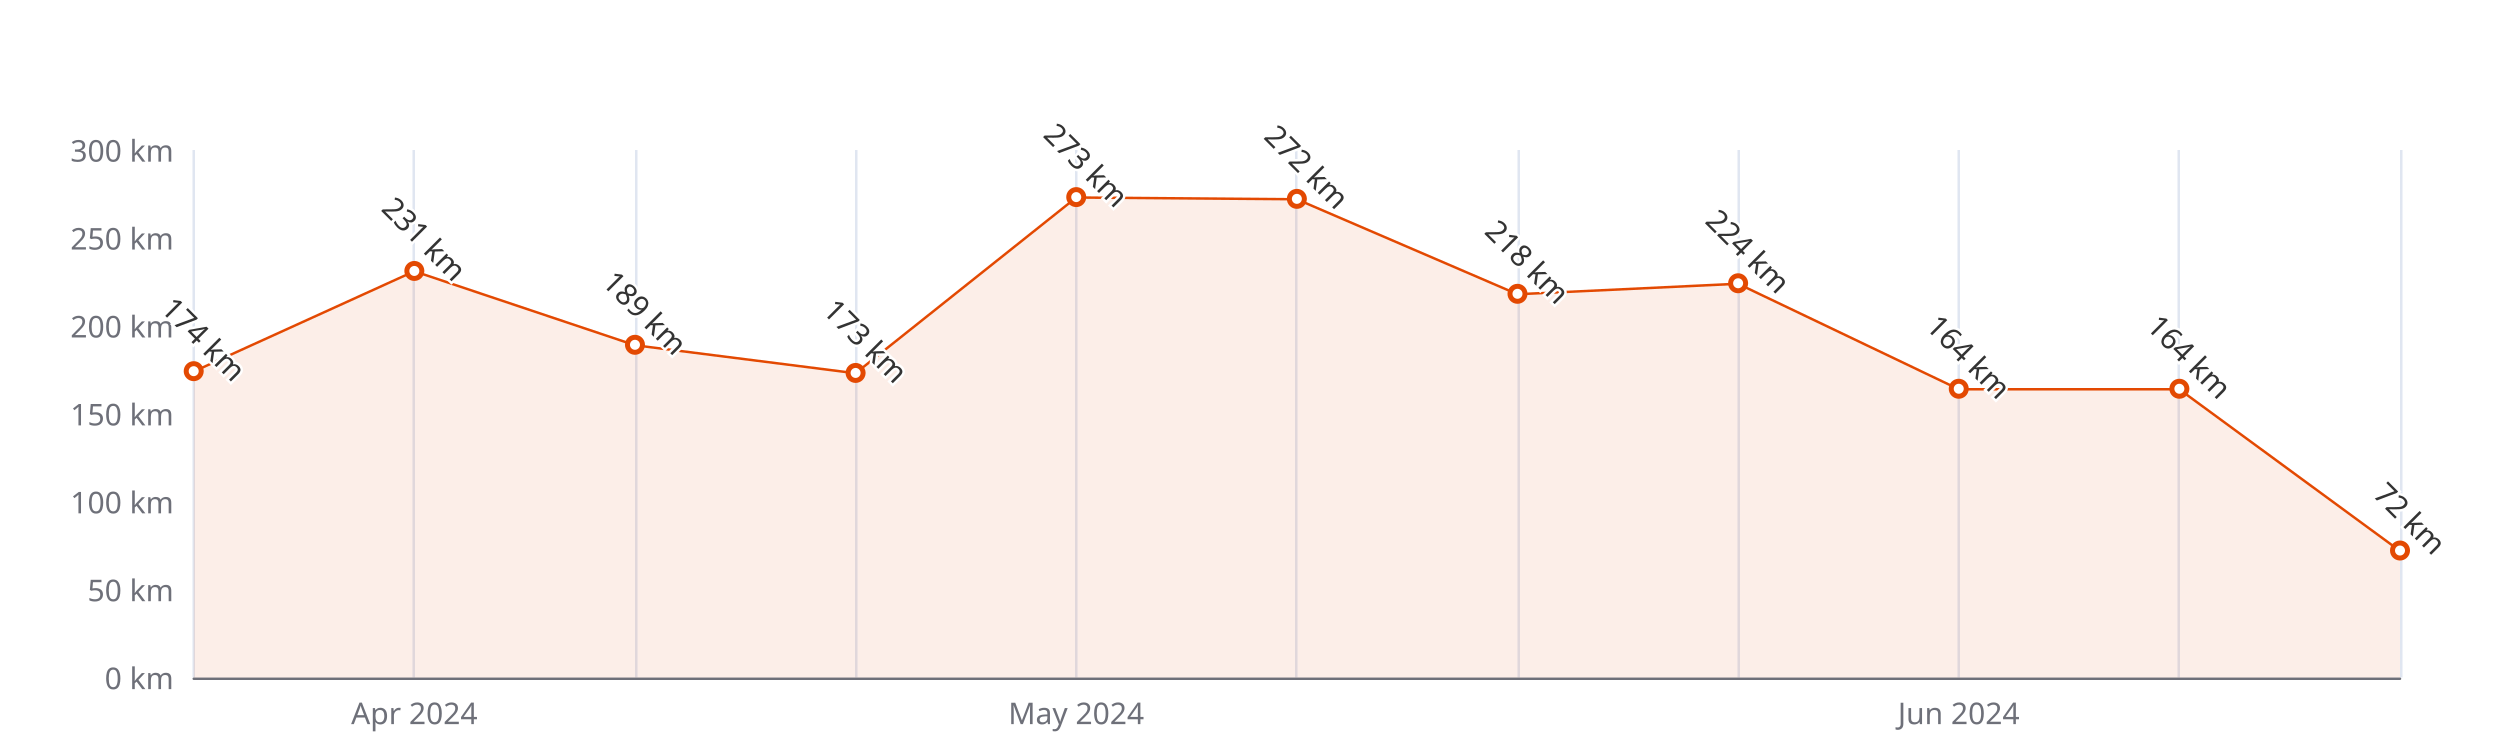
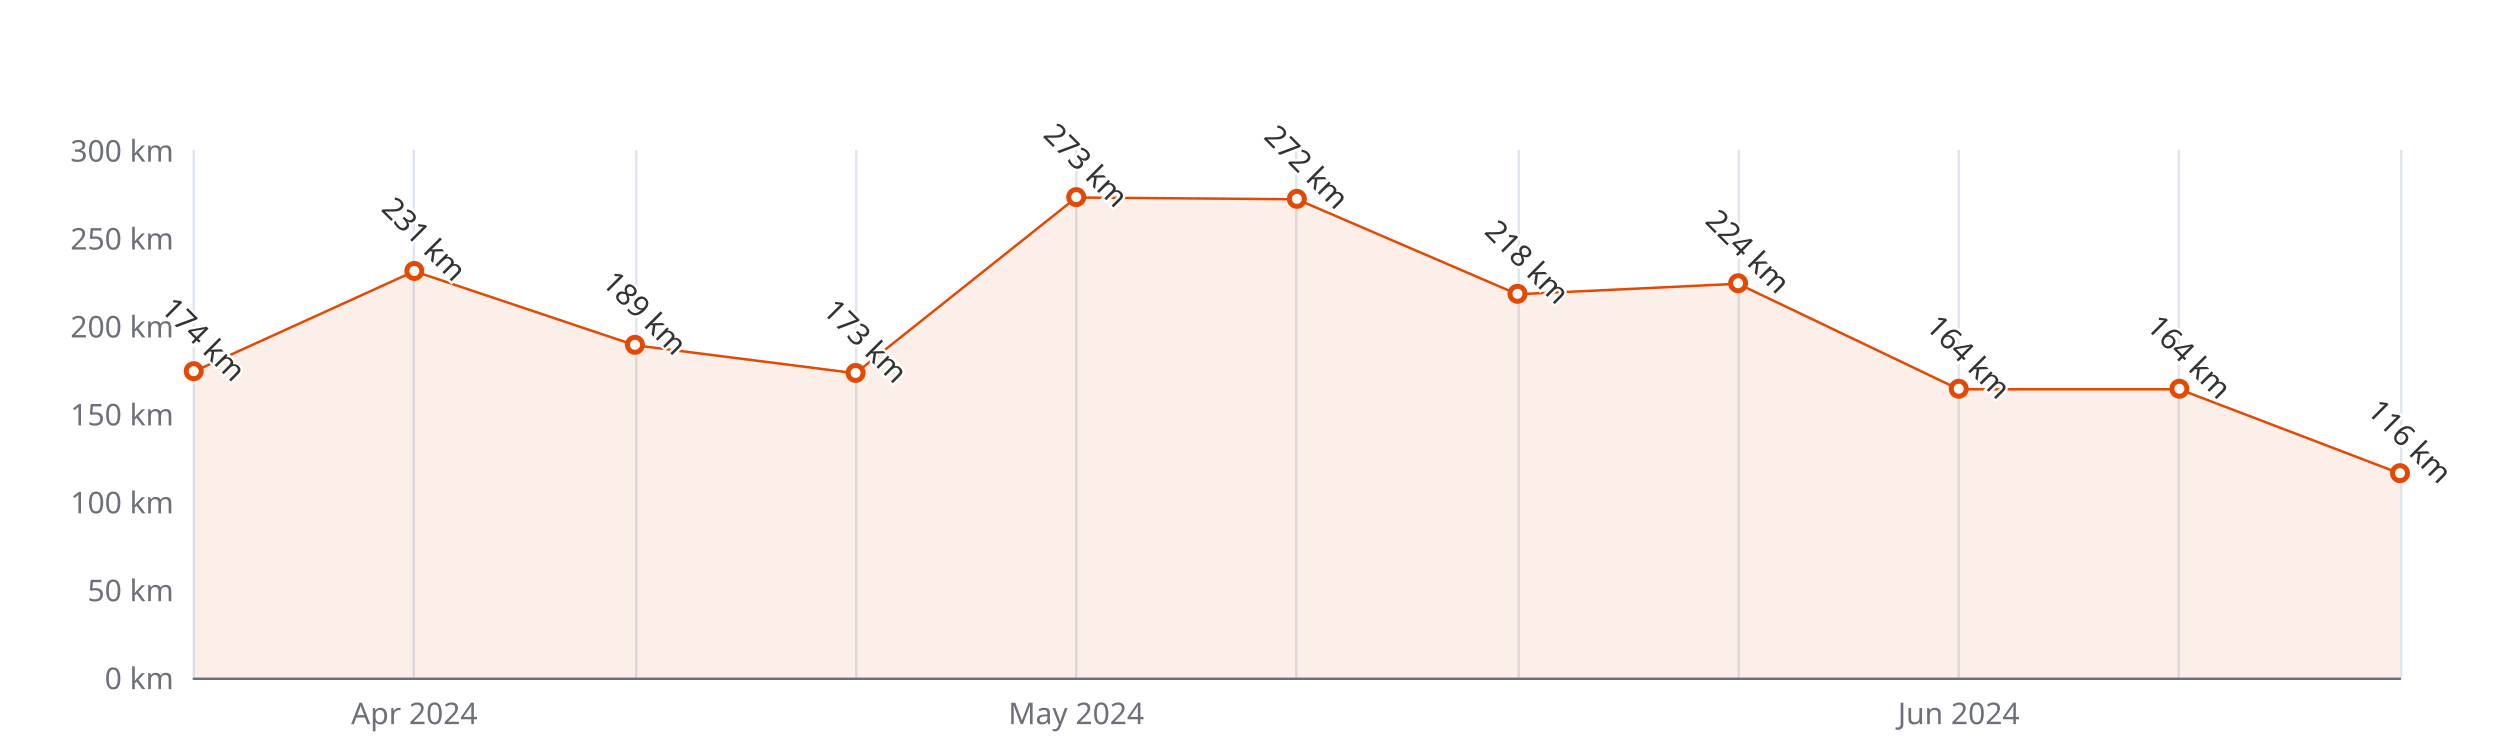
<svg xmlns="http://www.w3.org/2000/svg" width="1000" height="300" version="1.1" baseProfile="full" viewBox="0 0 1000 300">
  <rect width="1000" height="300" x="0" y="0" id="0" fill="#ffffff" />
  <path d="M77.5 60L77.5 271" fill="none" stroke="#E0E6F1" />
  <path d="M165.5 60L165.5 271" fill="none" stroke="#E0E6F1" />
  <path d="M254.5 60L254.5 271" fill="none" stroke="#E0E6F1" />
  <path d="M342.5 60L342.5 271" fill="none" stroke="#E0E6F1" />
  <path d="M430.5 60L430.5 271" fill="none" stroke="#E0E6F1" />
  <path d="M518.5 60L518.5 271" fill="none" stroke="#E0E6F1" />
  <path d="M607.5 60L607.5 271" fill="none" stroke="#E0E6F1" />
  <path d="M695.5 60L695.5 271" fill="none" stroke="#E0E6F1" />
  <path d="M783.5 60L783.5 271" fill="none" stroke="#E0E6F1" />
  <path d="M871.5 60L871.5 271" fill="none" stroke="#E0E6F1" />
  <path d="M960.5 60L960.5 271" fill="none" stroke="#E0E6F1" />
  <path d="M77.5 271.5L960 271.5" fill="none" stroke="#6E7079" stroke-linecap="round" />
  <text dominant-baseline="central" text-anchor="end" style="font-size:12px;font-family:sans-serif;" xml:space="preserve" transform="translate(69.48 271)" fill="#6E7079">0 km</text>
  <text dominant-baseline="central" text-anchor="end" style="font-size:12px;font-family:sans-serif;" xml:space="preserve" transform="translate(69.48 235.8333)" fill="#6E7079">50 km</text>
  <text dominant-baseline="central" text-anchor="end" style="font-size:12px;font-family:sans-serif;" xml:space="preserve" transform="translate(69.48 200.6667)" fill="#6E7079">100 km</text>
  <text dominant-baseline="central" text-anchor="end" style="font-size:12px;font-family:sans-serif;" xml:space="preserve" transform="translate(69.48 165.5)" fill="#6E7079">150 km</text>
  <text dominant-baseline="central" text-anchor="end" style="font-size:12px;font-family:sans-serif;" xml:space="preserve" transform="translate(69.48 130.3333)" fill="#6E7079">200 km</text>
  <text dominant-baseline="central" text-anchor="end" style="font-size:12px;font-family:sans-serif;" xml:space="preserve" transform="translate(69.48 95.1667)" fill="#6E7079">250 km</text>
  <text dominant-baseline="central" text-anchor="end" style="font-size:12px;font-family:sans-serif;" xml:space="preserve" transform="translate(69.48 60)" fill="#6E7079">300 km</text>
  <text dominant-baseline="central" text-anchor="middle" style="font-size:12px;font-family:sans-serif;" xml:space="preserve" y="6" transform="translate(165.732 279)" fill="#6E7079">Apr 2024</text>
  <text dominant-baseline="central" text-anchor="middle" style="font-size:12px;font-family:sans-serif;" xml:space="preserve" y="6" transform="translate(430.488 279)" fill="#6E7079">May 2024</text>
  <text dominant-baseline="central" text-anchor="middle" style="font-size:12px;font-family:sans-serif;" xml:space="preserve" y="6" transform="translate(783.496 279)" fill="#6E7079">Jun 2024</text>
  <g clip-path="url(#zr5-c0)">
-     <path d="M77.5 148.6L165.7 108.5L254 138.1L342.2 149.3L430.5 79L518.7 79.7L607 117.7L695.2 113.5L783.5 155.7L871.7 155.7L960 220.4L960 271L871.7 271L783.5 271L695.2 271L607 271L518.7 271L430.5 271L342.2 271L254 271L165.7 271L77.5 271Z" fill="rgb(227,73,2)" fill-opacity="0.09" />
-     <path d="M77.5 148.6L165.7 108.5L254 138.1L342.2 149.3L430.5 79L518.7 79.7L607 117.7L695.2 113.5L783.5 155.7L871.7 155.7L960 220.4" fill="none" stroke="#E34902" stroke-linejoin="bevel" />
+     <path d="M77.5 148.6L165.7 108.5L254 138.1L342.2 149.3L430.5 79L518.7 79.7L607 117.7L695.2 113.5L783.5 155.7L871.7 155.7L960 189.4L960 271L871.7 271L783.5 271L695.2 271L607 271L518.7 271L430.5 271L342.2 271L254 271L165.7 271L77.5 271Z" fill="rgb(227,73,2)" fill-opacity="0.09" />
+     <path d="M77.5 148.6L165.7 108.5L254 138.1L342.2 149.3L430.5 79L518.7 79.7L607 117.7L695.2 113.5L783.5 155.7L871.7 155.7L960 189.4" fill="none" stroke="#E34902" stroke-linejoin="bevel" />
  </g>
  <path d="M1 0A1 1 0 1 1 1 -0.1A1 1 0 0 1 1 0" transform="matrix(3,0,0,3,77.48,148.62)" fill="#fff" stroke="#E34902" stroke-width="0.667" />
  <path d="M1 0A1 1 0 1 1 1 -0.1A1 1 0 0 1 1 0" transform="matrix(3,0,0,3,165.732,108.53)" fill="#fff" stroke="#E34902" stroke-width="0.667" />
  <path d="M1 0A1 1 0 1 1 1 -0.1A1 1 0 0 1 1 0" transform="matrix(3,0,0,3,253.984,138.07)" fill="#fff" stroke="#E34902" stroke-width="0.667" />
  <path d="M1 0A1 1 0 1 1 1 -0.1A1 1 0 0 1 1 0" transform="matrix(3,0,0,3,342.236,149.3233)" fill="#fff" stroke="#E34902" stroke-width="0.667" />
  <path d="M1 0A1 1 0 1 1 1 -0.1A1 1 0 0 1 1 0" transform="matrix(3,0,0,3,430.488,78.99)" fill="#fff" stroke="#E34902" stroke-width="0.667" />
  <path d="M1 0A1 1 0 1 1 1 -0.1A1 1 0 0 1 1 0" transform="matrix(3,0,0,3,518.74,79.6933)" fill="#fff" stroke="#E34902" stroke-width="0.667" />
  <path d="M1 0A1 1 0 1 1 1 -0.1A1 1 0 0 1 1 0" transform="matrix(3,0,0,3,606.992,117.6733)" fill="#fff" stroke="#E34902" stroke-width="0.667" />
  <path d="M1 0A1 1 0 1 1 1 -0.1A1 1 0 0 1 1 0" transform="matrix(3,0,0,3,695.244,113.4533)" fill="#fff" stroke="#E34902" stroke-width="0.667" />
  <path d="M1 0A1 1 0 1 1 1 -0.1A1 1 0 0 1 1 0" transform="matrix(3,0,0,3,783.496,155.6533)" fill="#fff" stroke="#E34902" stroke-width="0.667" />
  <path d="M1 0A1 1 0 1 1 1 -0.1A1 1 0 0 1 1 0" transform="matrix(3,0,0,3,871.748,155.6533)" fill="#fff" stroke="#E34902" stroke-width="0.667" />
-   <path d="M1 0A1 1 0 1 1 1 -0.1A1 1 0 0 1 1 0" transform="matrix(3,0,0,3,960,220.36)" fill="#fff" stroke="#E34902" stroke-width="0.667" />
+   <path d="M1 0A1 1 0 1 1 1 -0.1A1 1 0 0 1 1 0" transform="matrix(3,0,0,3,960,189.4133)" fill="#fff" stroke="#E34902" stroke-width="0.667" />
  <text dominant-baseline="central" text-anchor="middle" style="font-size:12px;font-family:sans-serif;" xml:space="preserve" y="-6" transform="matrix(0.707,0.707,-0.707,0.707,77.48,139.62)" fill="#333" stroke="rgb(255,255,255)" stroke-width="2" paint-order="stroke" stroke-miterlimit="2">174 km</text>
  <text dominant-baseline="central" text-anchor="middle" style="font-size:12px;font-family:sans-serif;" xml:space="preserve" y="-6" transform="matrix(0.707,0.707,-0.707,0.707,165.732,99.53)" fill="#333" stroke="rgb(255,255,255)" stroke-width="2" paint-order="stroke" stroke-miterlimit="2">231 km</text>
  <text dominant-baseline="central" text-anchor="middle" style="font-size:12px;font-family:sans-serif;" xml:space="preserve" y="-6" transform="matrix(0.707,0.707,-0.707,0.707,253.984,129.07)" fill="#333" stroke="rgb(255,255,255)" stroke-width="2" paint-order="stroke" stroke-miterlimit="2">189 km</text>
  <text dominant-baseline="central" text-anchor="middle" style="font-size:12px;font-family:sans-serif;" xml:space="preserve" y="-6" transform="matrix(0.707,0.707,-0.707,0.707,342.236,140.3233)" fill="#333" stroke="rgb(255,255,255)" stroke-width="2" paint-order="stroke" stroke-miterlimit="2">173 km</text>
  <text dominant-baseline="central" text-anchor="middle" style="font-size:12px;font-family:sans-serif;" xml:space="preserve" y="-6" transform="matrix(0.707,0.707,-0.707,0.707,430.488,69.99)" fill="#333" stroke="rgb(255,255,255)" stroke-width="2" paint-order="stroke" stroke-miterlimit="2">273 km</text>
  <text dominant-baseline="central" text-anchor="middle" style="font-size:12px;font-family:sans-serif;" xml:space="preserve" y="-6" transform="matrix(0.707,0.707,-0.707,0.707,518.74,70.6933)" fill="#333" stroke="rgb(255,255,255)" stroke-width="2" paint-order="stroke" stroke-miterlimit="2">272 km</text>
  <text dominant-baseline="central" text-anchor="middle" style="font-size:12px;font-family:sans-serif;" xml:space="preserve" y="-6" transform="matrix(0.707,0.707,-0.707,0.707,606.992,108.6733)" fill="#333" stroke="rgb(255,255,255)" stroke-width="2" paint-order="stroke" stroke-miterlimit="2">218 km</text>
  <text dominant-baseline="central" text-anchor="middle" style="font-size:12px;font-family:sans-serif;" xml:space="preserve" y="-6" transform="matrix(0.707,0.707,-0.707,0.707,695.244,104.4533)" fill="#333" stroke="rgb(255,255,255)" stroke-width="2" paint-order="stroke" stroke-miterlimit="2">224 km</text>
  <text dominant-baseline="central" text-anchor="middle" style="font-size:12px;font-family:sans-serif;" xml:space="preserve" y="-6" transform="matrix(0.707,0.707,-0.707,0.707,783.496,146.6533)" fill="#333" stroke="rgb(255,255,255)" stroke-width="2" paint-order="stroke" stroke-miterlimit="2">164 km</text>
  <text dominant-baseline="central" text-anchor="middle" style="font-size:12px;font-family:sans-serif;" xml:space="preserve" y="-6" transform="matrix(0.707,0.707,-0.707,0.707,871.748,146.6533)" fill="#333" stroke="rgb(255,255,255)" stroke-width="2" paint-order="stroke" stroke-miterlimit="2">164 km</text>
-   <text dominant-baseline="central" text-anchor="middle" style="font-size:12px;font-family:sans-serif;" xml:space="preserve" y="-6" transform="matrix(0.707,0.707,-0.707,0.707,960,211.36)" fill="#333" stroke="rgb(255,255,255)" stroke-width="2" paint-order="stroke" stroke-miterlimit="2">72 km</text>
+   <text dominant-baseline="central" text-anchor="middle" style="font-size:12px;font-family:sans-serif;" xml:space="preserve" y="-6" transform="matrix(0.707,0.707,-0.707,0.707,960,180.4133)" fill="#333" stroke="rgb(255,255,255)" stroke-width="2" paint-order="stroke" stroke-miterlimit="2">116 km</text>
  <defs>
    <clipPath id="zr5-c0">
      <path d="M76 59.5l884 0l0 212l-884 0Z" fill="#000" />
    </clipPath>
  </defs>
</svg>
